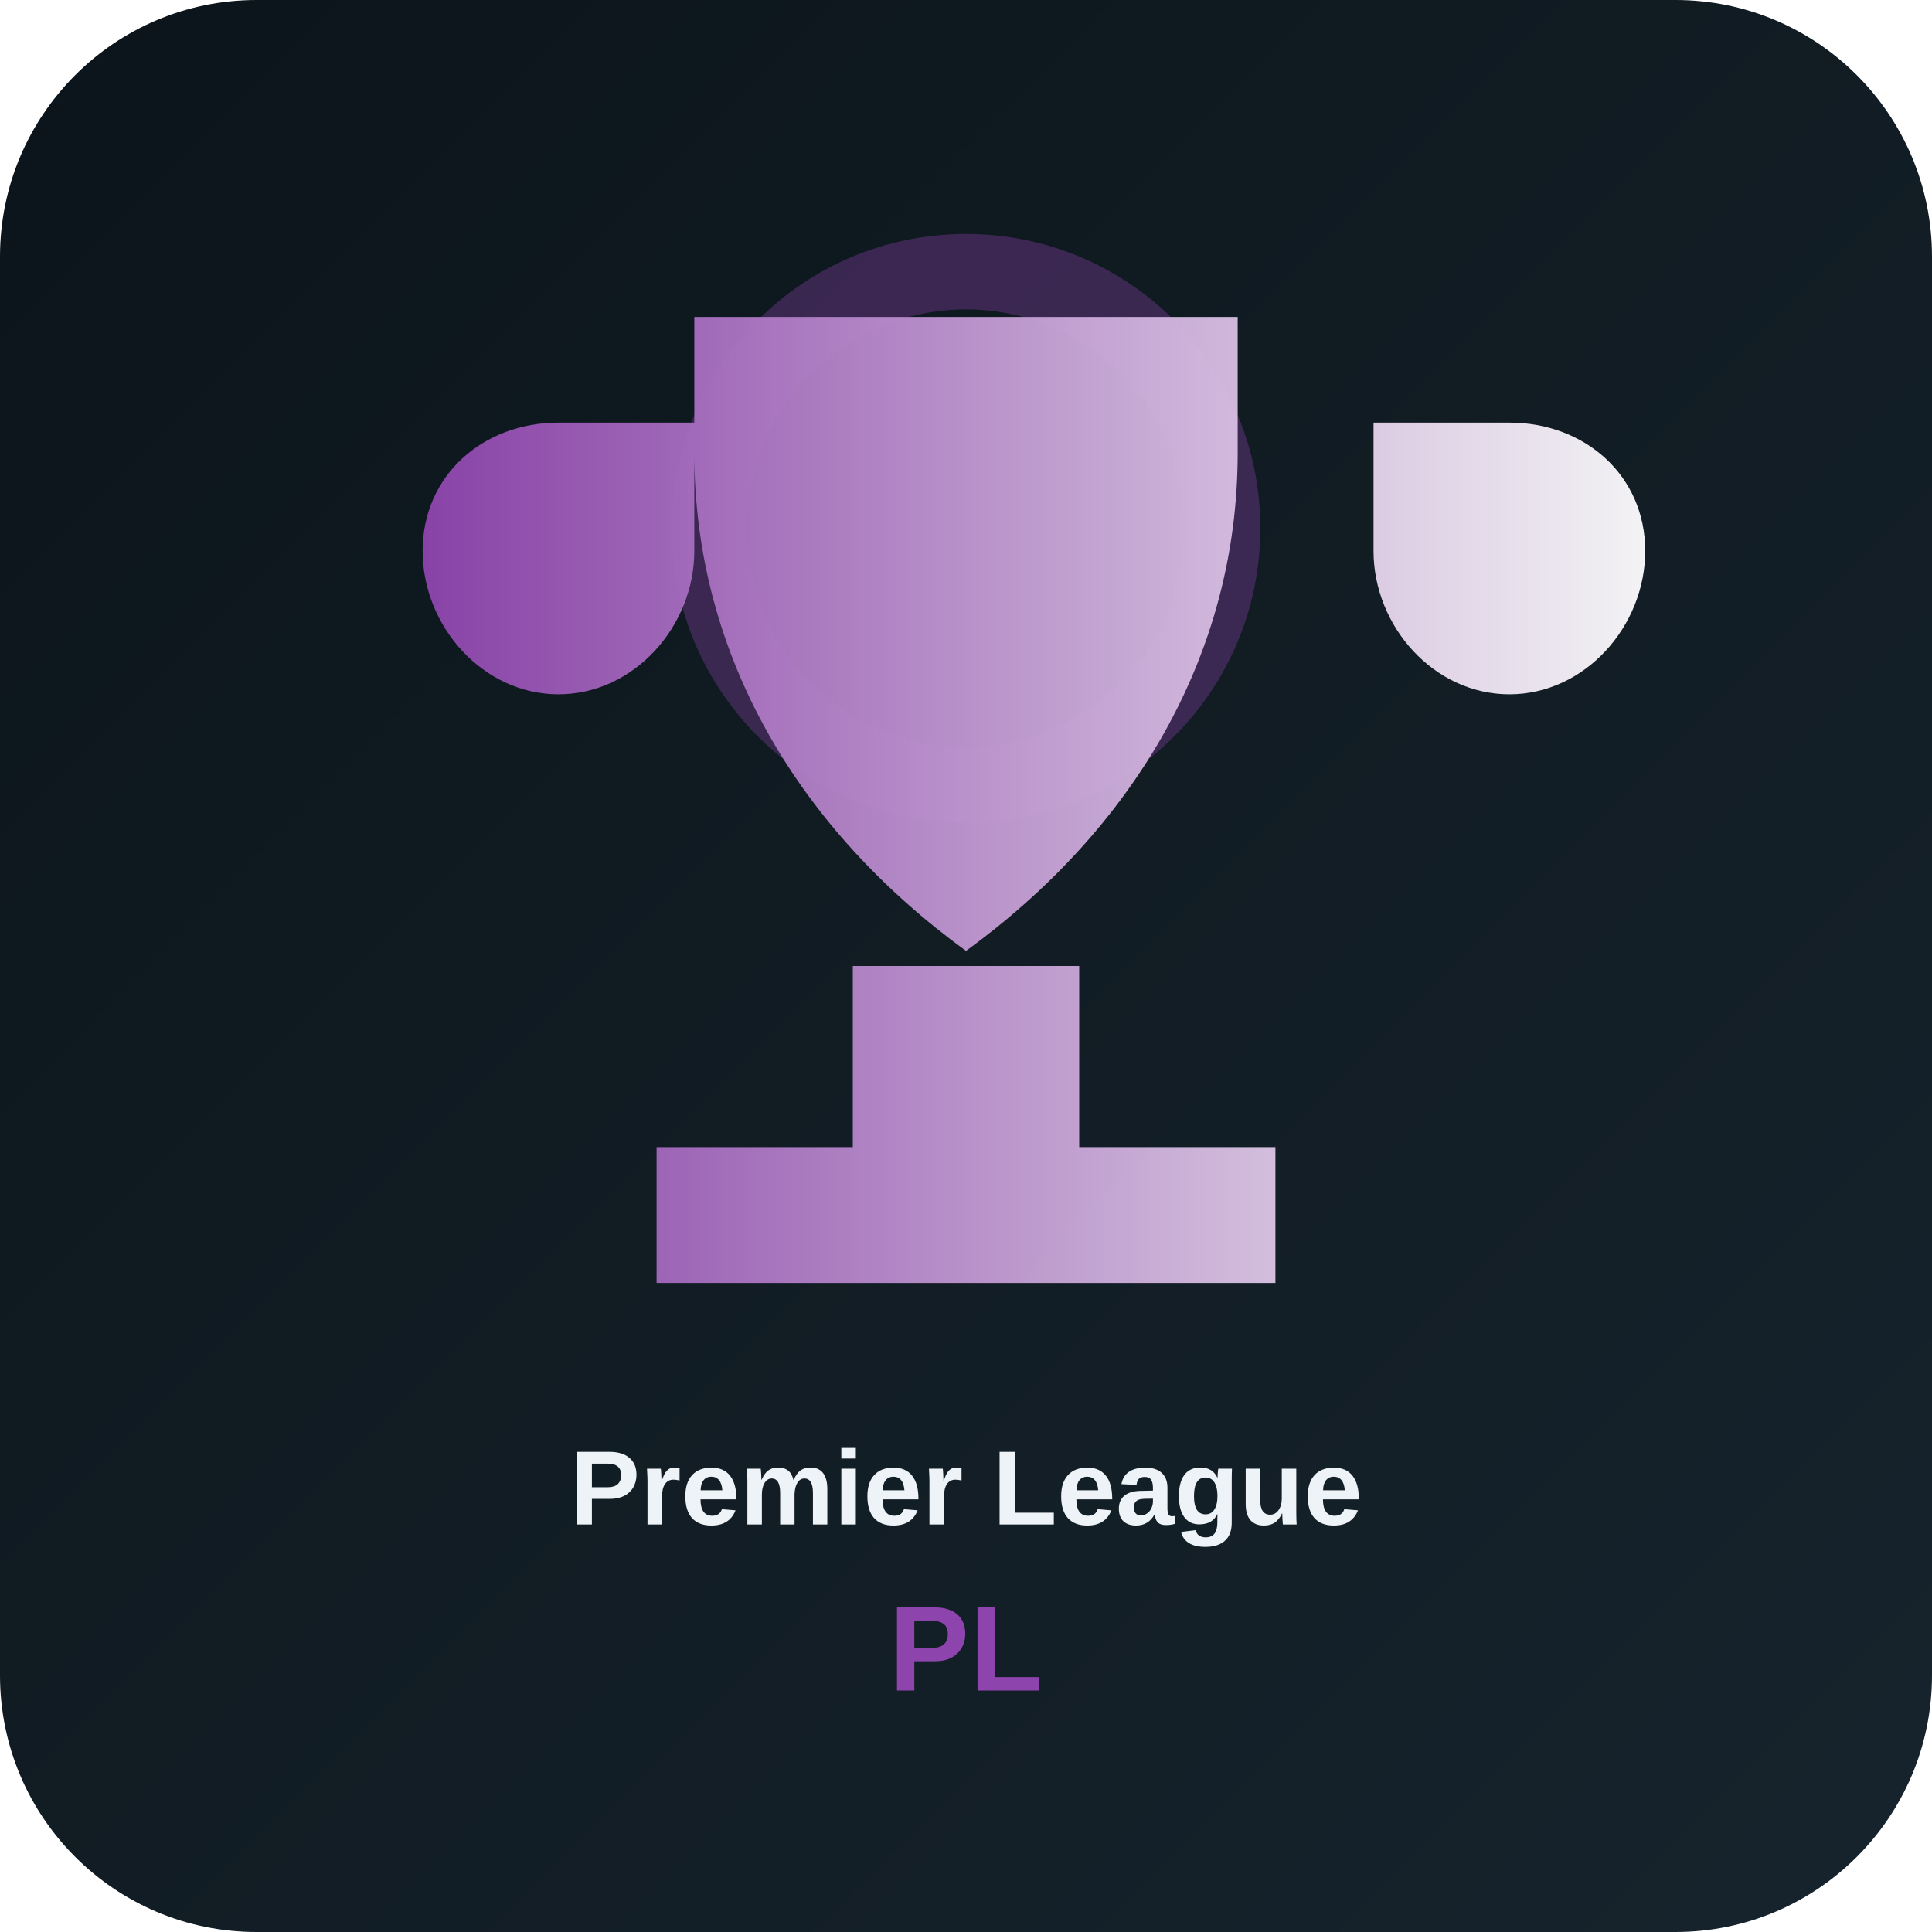
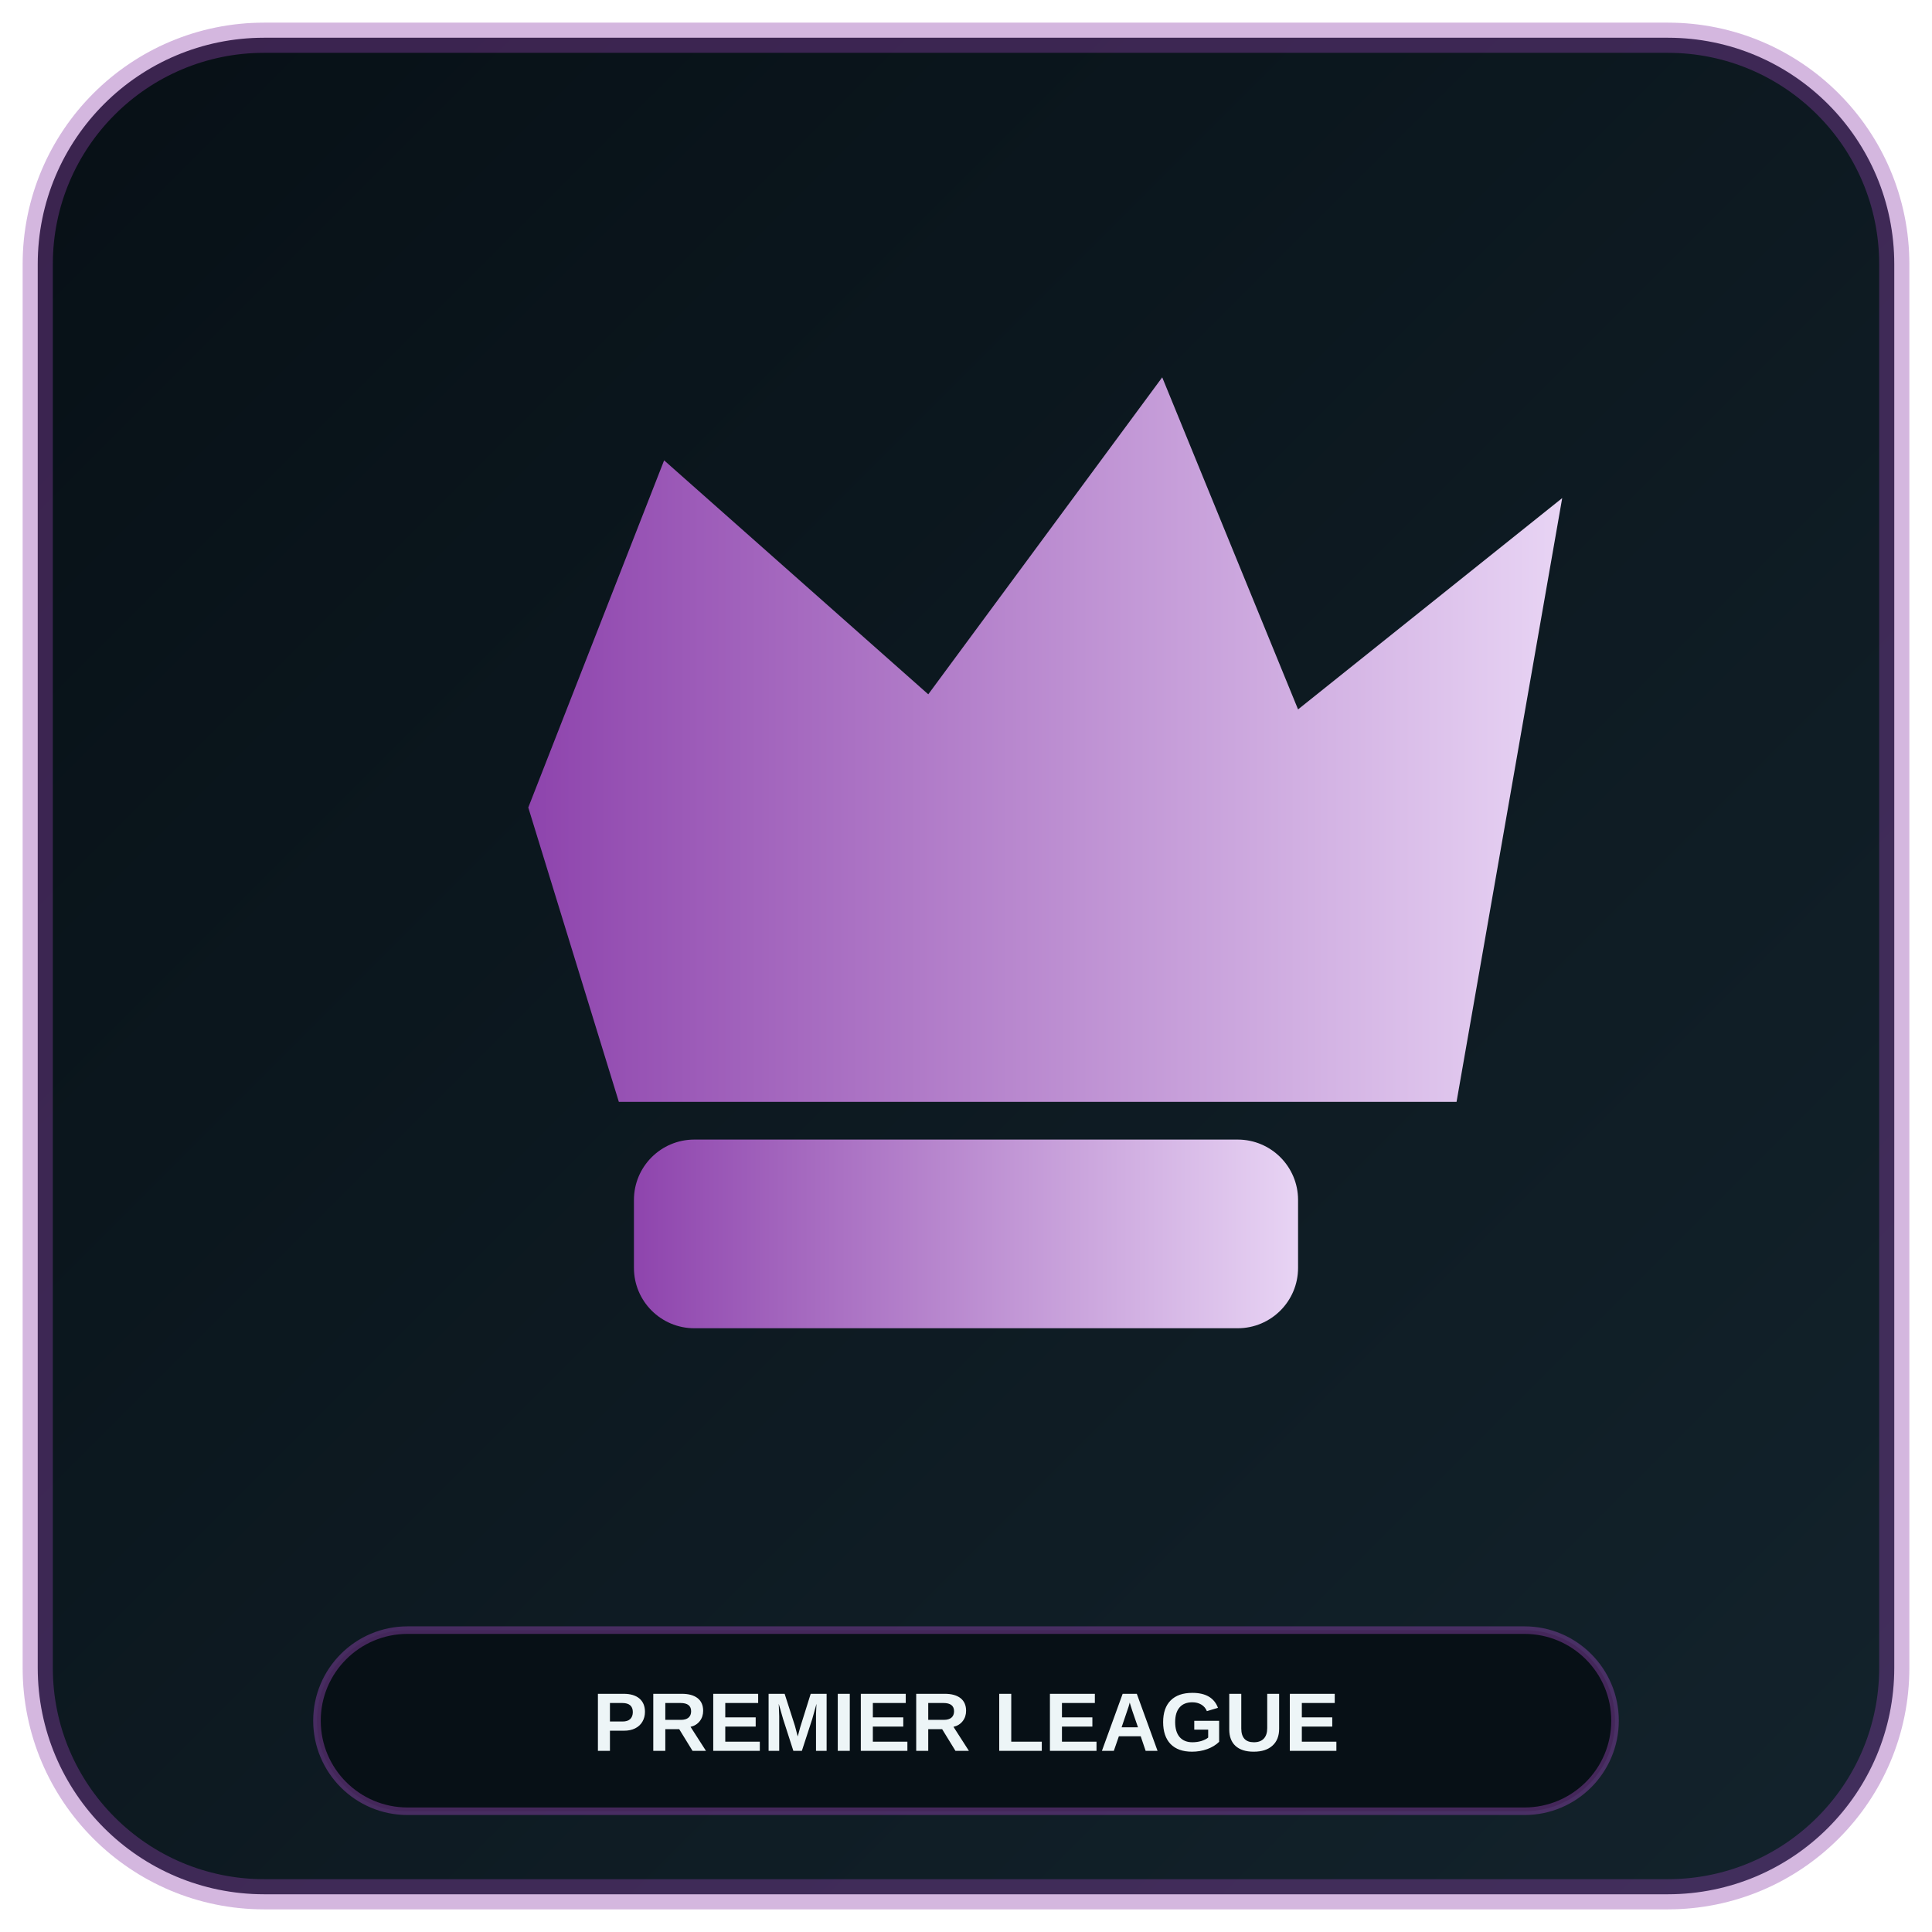
<svg xmlns="http://www.w3.org/2000/svg" viewBox="0 0 256 256">
  <defs>
    <linearGradient id="bg" x1="0" x2="1" y1="0" y2="1">
-       <stop offset="0" stop-color="#0b141a" />
-       <stop offset="1" stop-color="#17242d" />
+       <stop offset="0" stop-color="#071016" />
+       <stop offset="1" stop-color="#13232c" />
    </linearGradient>
-     <linearGradient id="gl" x1="0" x2="1">
-       <stop offset="0" stop-color="#8e44ad" stop-opacity=".95" />
-       <stop offset="1" stop-color="#ffffff" stop-opacity=".95" />
+     <linearGradient id="m" x1="0" x2="1">
+       <stop offset="0" stop-color="#8e44ad" />
+       <stop offset="1" stop-color="#e8d4f4" />
    </linearGradient>
  </defs>
-   <rect width="256" height="256" rx="34" fill="url(#bg)" />
-   <circle cx="128" cy="70" r="34" fill="none" stroke="#8e44ad" stroke-opacity=".35" stroke-width="10" />
-   <path d="M92 42h72v18c0 27-14 50-36 66-22-16-36-39-36-66V42zm-18 14h18v17c0 10-8 19-18 19-10 0-18-9-18-19 0-10 8-17 18-17zm108 0h18c10 0 18 7 18 17 0 10-8 19-18 19-10 0-18-9-18-19V56zM113 128h30v24h26v18H87v-18h26v-24z" fill="url(#gl)" />
-   <text x="128" y="202" text-anchor="middle" fill="#edf3f6" font-family="Arial, Helvetica, sans-serif" font-size="14" font-weight="700">Premier League</text>
-   <text x="128" y="224" text-anchor="middle" fill="#8e44ad" font-family="Arial, Helvetica, sans-serif" font-size="16" font-weight="700">PL</text>
+   <rect x="5" y="5" width="246" height="246" rx="30" fill="url(#bg)" stroke="#8e44ad" stroke-opacity=".38" stroke-width="4" />
+   <path d="M70 107l18-46 35 31 31-42 18 44 35-28-14 80H82L70 107z" fill="url(#m)" />
+   <rect x="84" y="151" width="88" height="25" rx="8" fill="url(#m)" />
+   <rect x="42" y="216" width="172" height="24" rx="12" fill="#071016" stroke="#8e44ad" stroke-opacity=".45" />
+   <text x="128" y="232" text-anchor="middle" fill="#edf5f7" font-size="11" font-family="Arial,Helvetica,sans-serif" font-weight="700">PREMIER LEAGUE</text>
</svg>
